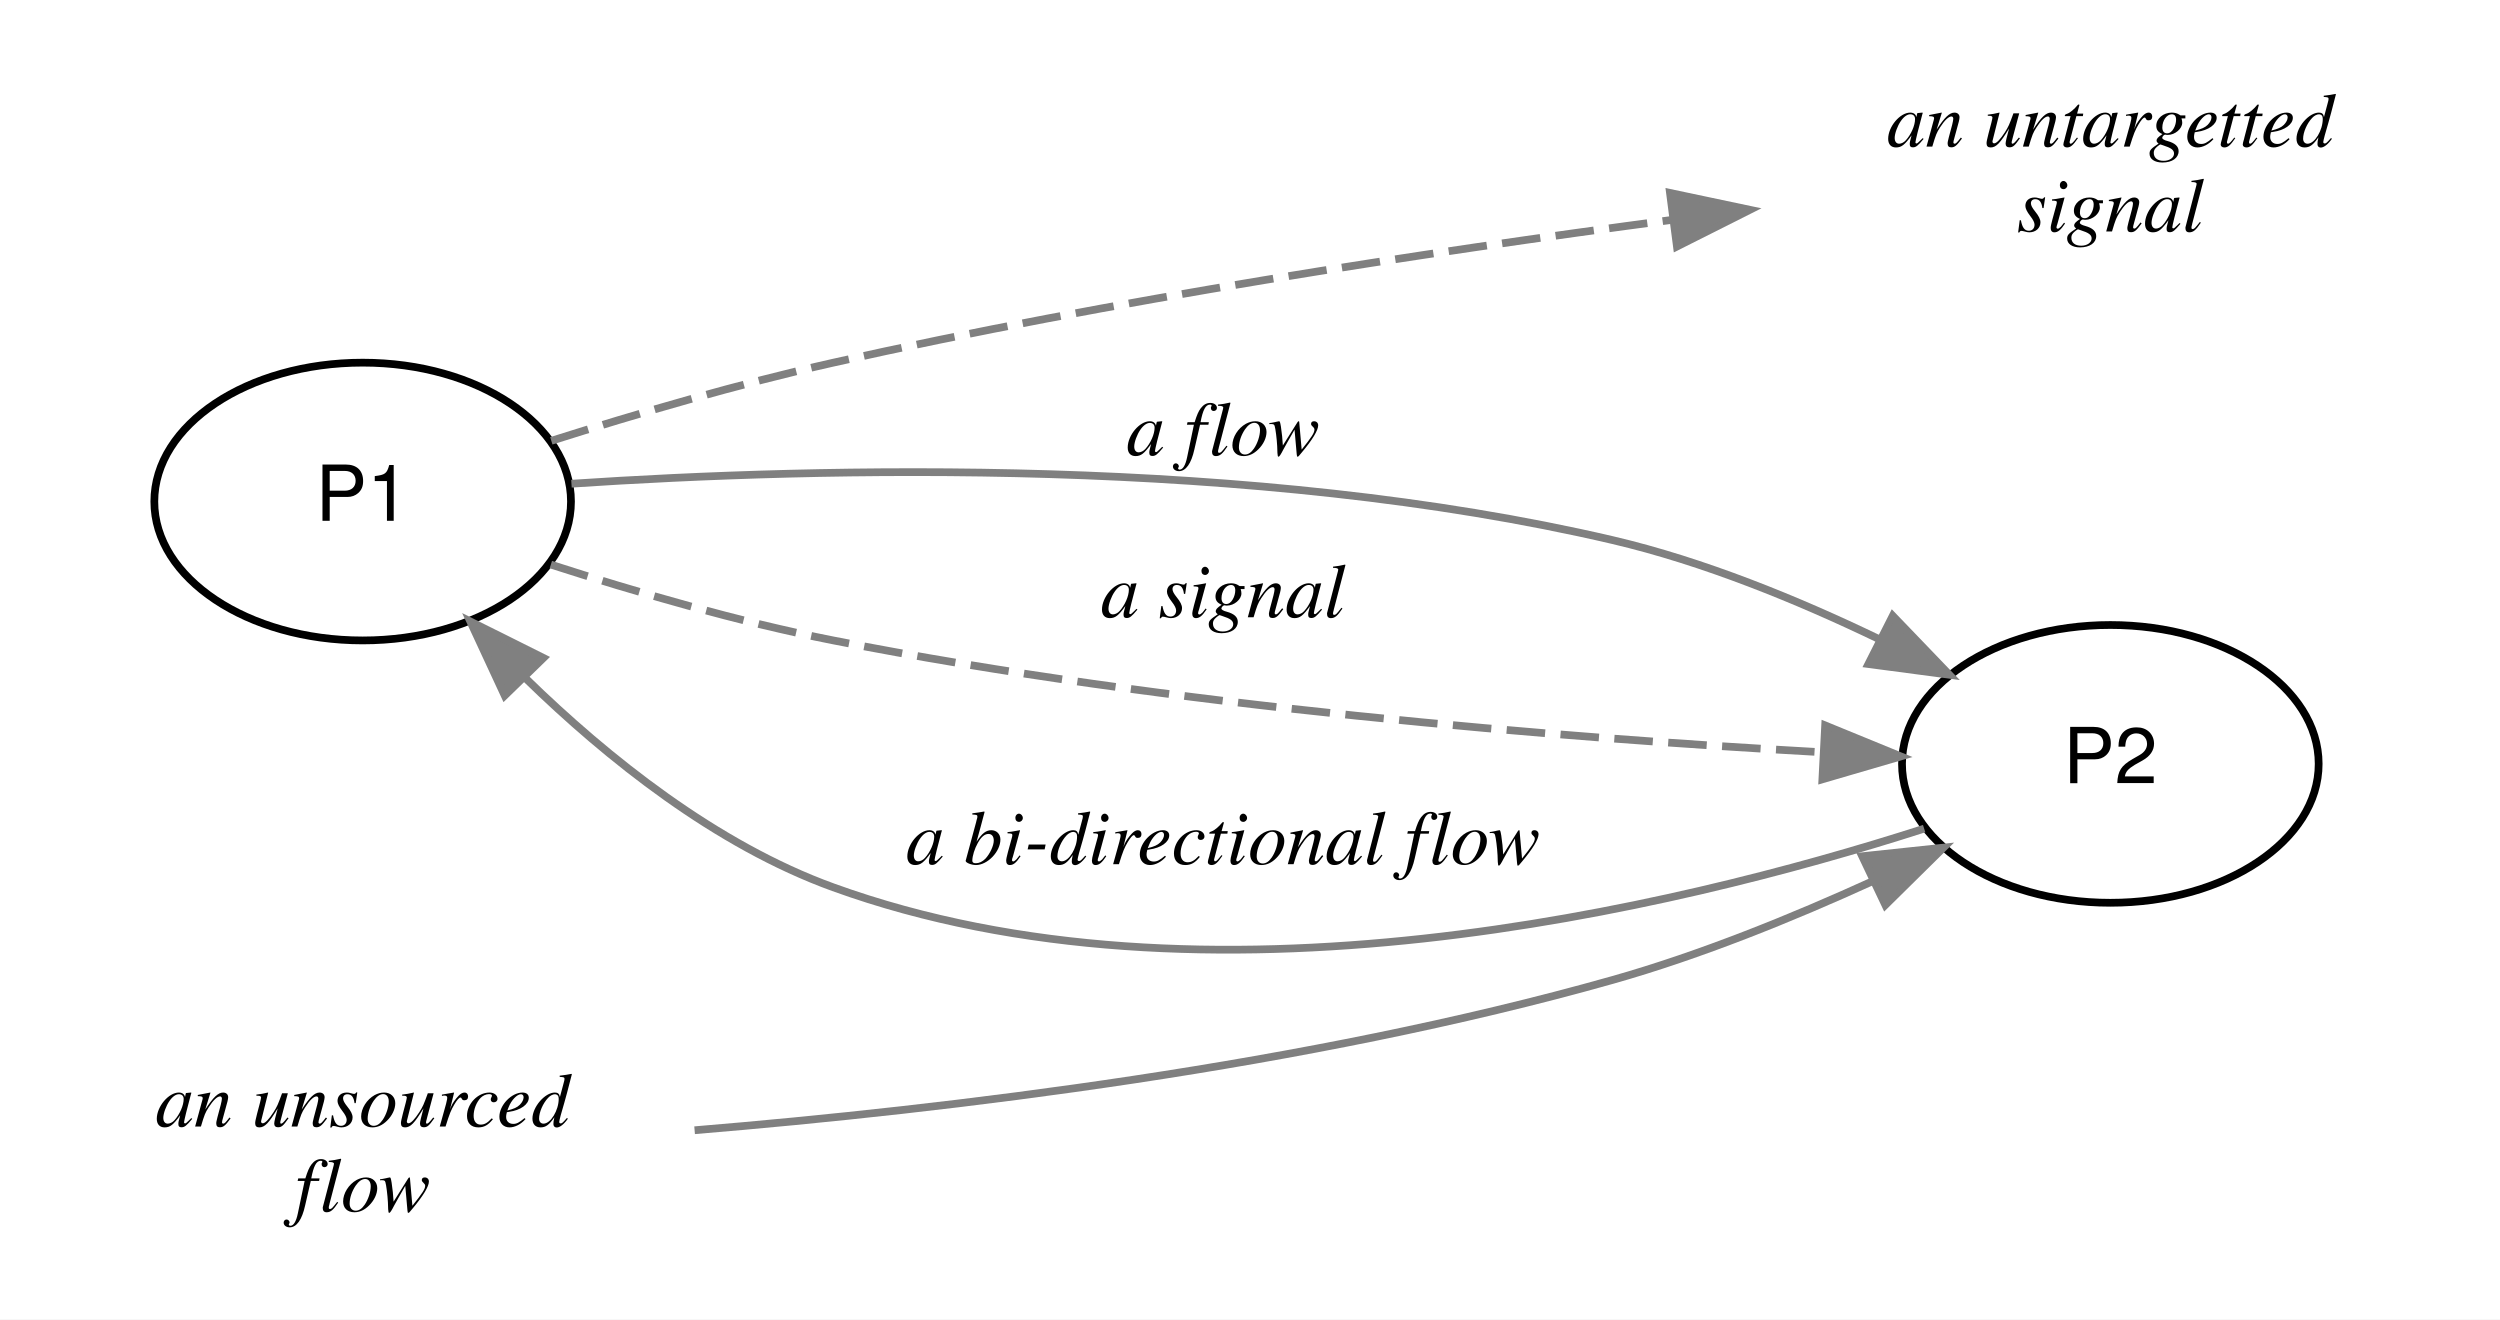
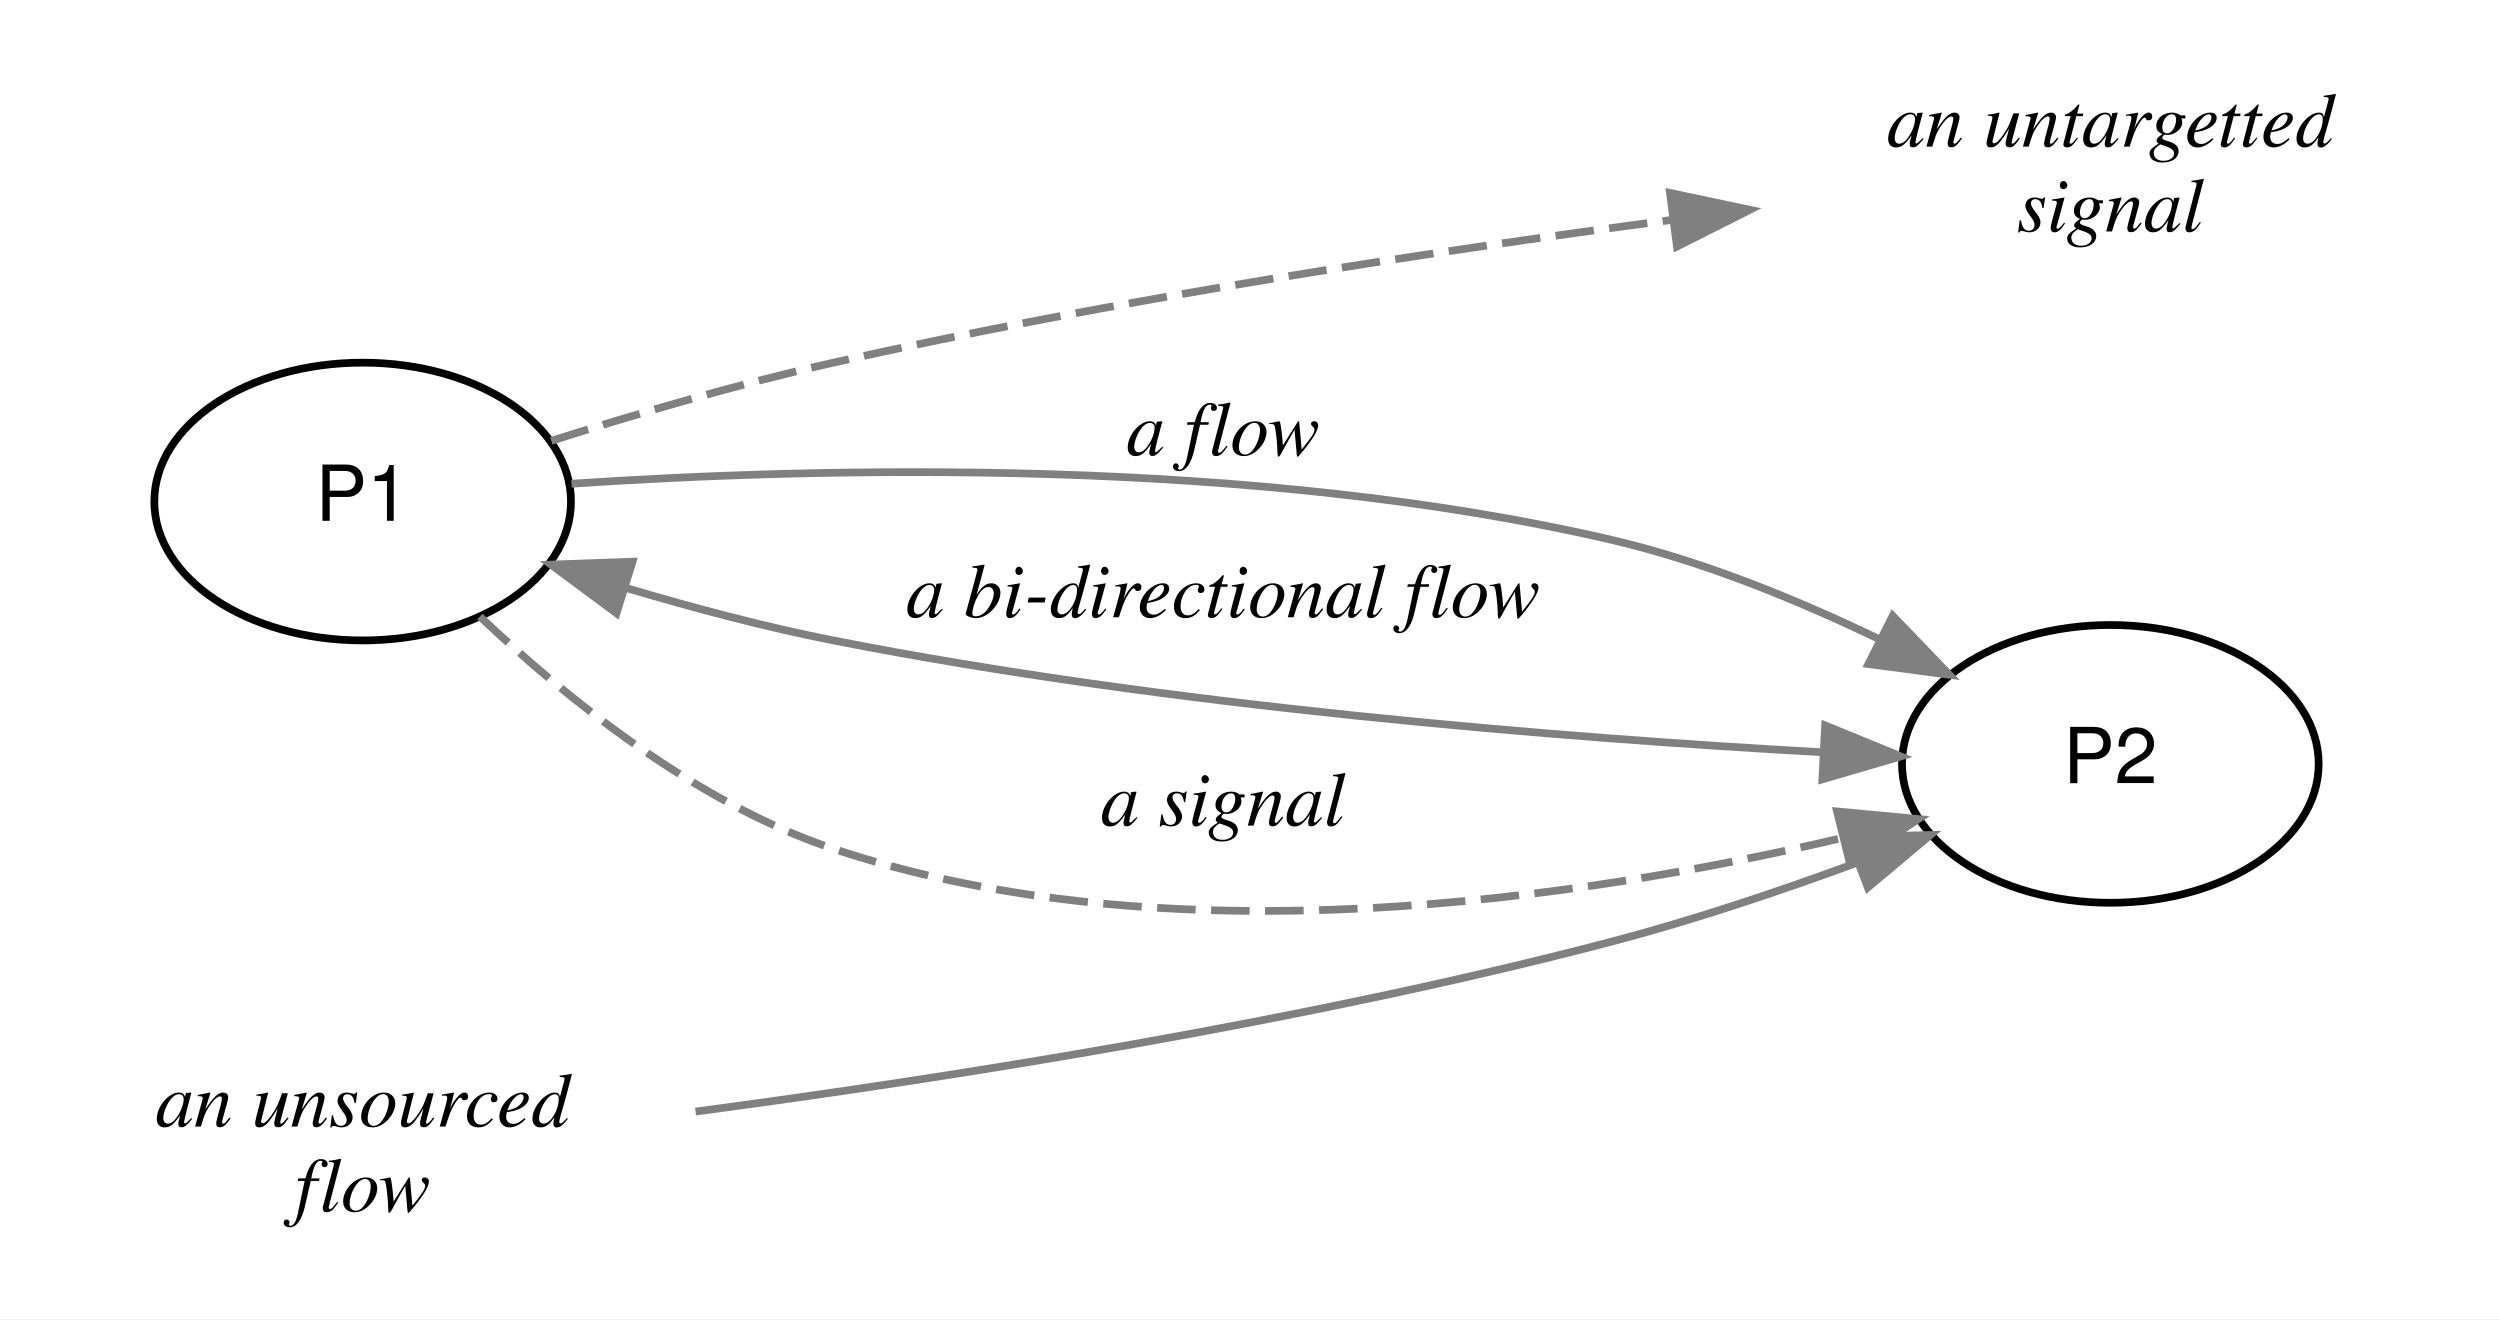
<svg xmlns="http://www.w3.org/2000/svg" width="324pt" height="171pt" viewBox="0.00 0.00 324.00 171.00">
  <g id="graph0" class="graph" transform="scale(1 1) rotate(0) translate(4 167)">
    <polygon fill="white" stroke="transparent" points="-4,4 -4,-167 320,-167 320,4 -4,4" />
    <g id="node1" class="node">
      <ellipse fill="none" stroke="black" cx="43" cy="-102" rx="27" ry="18" />
      <text text-anchor="middle" x="43" y="-99.5" font-family="Helvetica,sans-Serif" font-size="10.00">P1</text>
    </g>
    <g id="node2" class="node">
      <ellipse fill="none" stroke="black" cx="269.5" cy="-68" rx="27" ry="18" />
      <text text-anchor="middle" x="269.5" y="-65.5" font-family="Helvetica,sans-Serif" font-size="10.00">P2</text>
    </g>
    <g id="edge1" class="edge">
      <path fill="none" stroke="gray" d="M70.06,-104.31C102.24,-106.46 158.44,-107.89 205,-97 216.75,-94.25 228.96,-89.26 239.5,-84.18" />
      <polygon fill="gray" stroke="gray" points="241.3,-87.19 248.64,-79.55 238.14,-80.94 241.3,-87.19" />
      <text text-anchor="middle" x="154.5" y="-108" font-family="Times,serif" font-style="italic" font-size="10.00">a flow</text>
    </g>
+     <g id="edge2" class="edge">
+       <path fill="none" stroke="gray" d="M77.14,-90.8C85.8,-88.23 95.18,-85.73 104,-84 147.57,-75.43 198.58,-71.37 232.11,-69.51" />
+       <polygon fill="gray" stroke="gray" points="75.9,-87.52 67.39,-93.83 77.97,-94.21 75.9,-87.52" />
+       <polygon fill="gray" stroke="gray" points="232.54,-72.99 242.35,-68.97 232.18,-66 232.54,-72.99" />
+       <text text-anchor="middle" x="154.5" y="-87" font-family="Times,serif" font-style="italic" font-size="10.00">a bi-directional flow</text>
+     </g>
    <g id="edge3" class="edge">
-       <path fill="none" stroke="gray" stroke-dasharray="5,2" d="M67.39,-93.83C78.37,-90.29 91.73,-86.41 104,-84 147.57,-75.43 198.58,-71.37 232.11,-69.51" />
-       <polygon fill="gray" stroke="gray" points="232.54,-72.99 242.35,-68.97 232.18,-66 232.54,-72.99" />
-       <text text-anchor="middle" x="154.5" y="-87" font-family="Times,serif" font-style="italic" font-size="10.00">a signal</text>
+       <path fill="none" stroke="gray" stroke-dasharray="5,2" d="M58.19,-87.1C69.45,-76.43 86.21,-62.93 104,-57 147.43,-42.52 200.81,-50.43 234.75,-58.4" />
+       <polygon fill="gray" stroke="gray" points="234.08,-61.84 244.63,-60.85 235.76,-55.05 234.08,-61.84" />
+       <text text-anchor="middle" x="154.5" y="-60" font-family="Times,serif" font-style="italic" font-size="10.00">a signal</text>
    </g>
    <g id="node4" class="node">
      <text text-anchor="middle" x="269.5" y="-148" font-family="Times,serif" font-style="italic" font-size="10.00">an untargetted</text>
      <text text-anchor="middle" x="269.5" y="-137" font-family="Times,serif" font-style="italic" font-size="10.00">signal</text>
    </g>
    <g id="edge5" class="edge">
      <path fill="none" stroke="gray" stroke-dasharray="5,2" d="M67.45,-109.87C78.45,-113.35 91.8,-117.26 104,-120 139.86,-128.06 180.71,-134.28 212.73,-138.51" />
      <polygon fill="gray" stroke="gray" points="212.43,-142 222.79,-139.81 213.33,-135.05 212.43,-142" />
    </g>
-     <g id="edge2" class="edge">
-       <path fill="none" stroke="gray" d="M245.37,-59.61C212.79,-49.14 152.02,-34.61 104,-52 88.82,-57.5 74.77,-68.7 64.1,-79.11" />
-       <polygon fill="gray" stroke="gray" points="61.41,-76.85 56.95,-86.46 66.43,-81.73 61.41,-76.85" />
-       <text text-anchor="middle" x="154.5" y="-55" font-family="Times,serif" font-style="italic" font-size="10.00">a bi-directional flow</text>
-     </g>
    <g id="node3" class="node">
      <text text-anchor="middle" x="43" y="-21" font-family="Times,serif" font-style="italic" font-size="10.00">an unsourced</text>
      <text text-anchor="middle" x="43" y="-10" font-family="Times,serif" font-style="italic" font-size="10.00">flow</text>
    </g>
    <g id="edge4" class="edge">
-       <path fill="none" stroke="gray" d="M86.02,-20.52C118.89,-23.25 165.5,-28.83 205,-40 216.36,-43.21 228.33,-48.07 238.78,-52.84" />
-       <polygon fill="gray" stroke="gray" points="237.34,-56.03 247.88,-57.15 240.34,-49.71 237.34,-56.03" />
+       <path fill="none" stroke="gray" d="M86.14,-22.94C118.88,-27.29 165.25,-34.56 205,-45 215.46,-47.75 226.63,-51.5 236.64,-55.18" />
+       <polygon fill="gray" stroke="gray" points="235.59,-58.53 246.19,-58.79 238.07,-51.98 235.59,-58.53" />
    </g>
  </g>
</svg>
